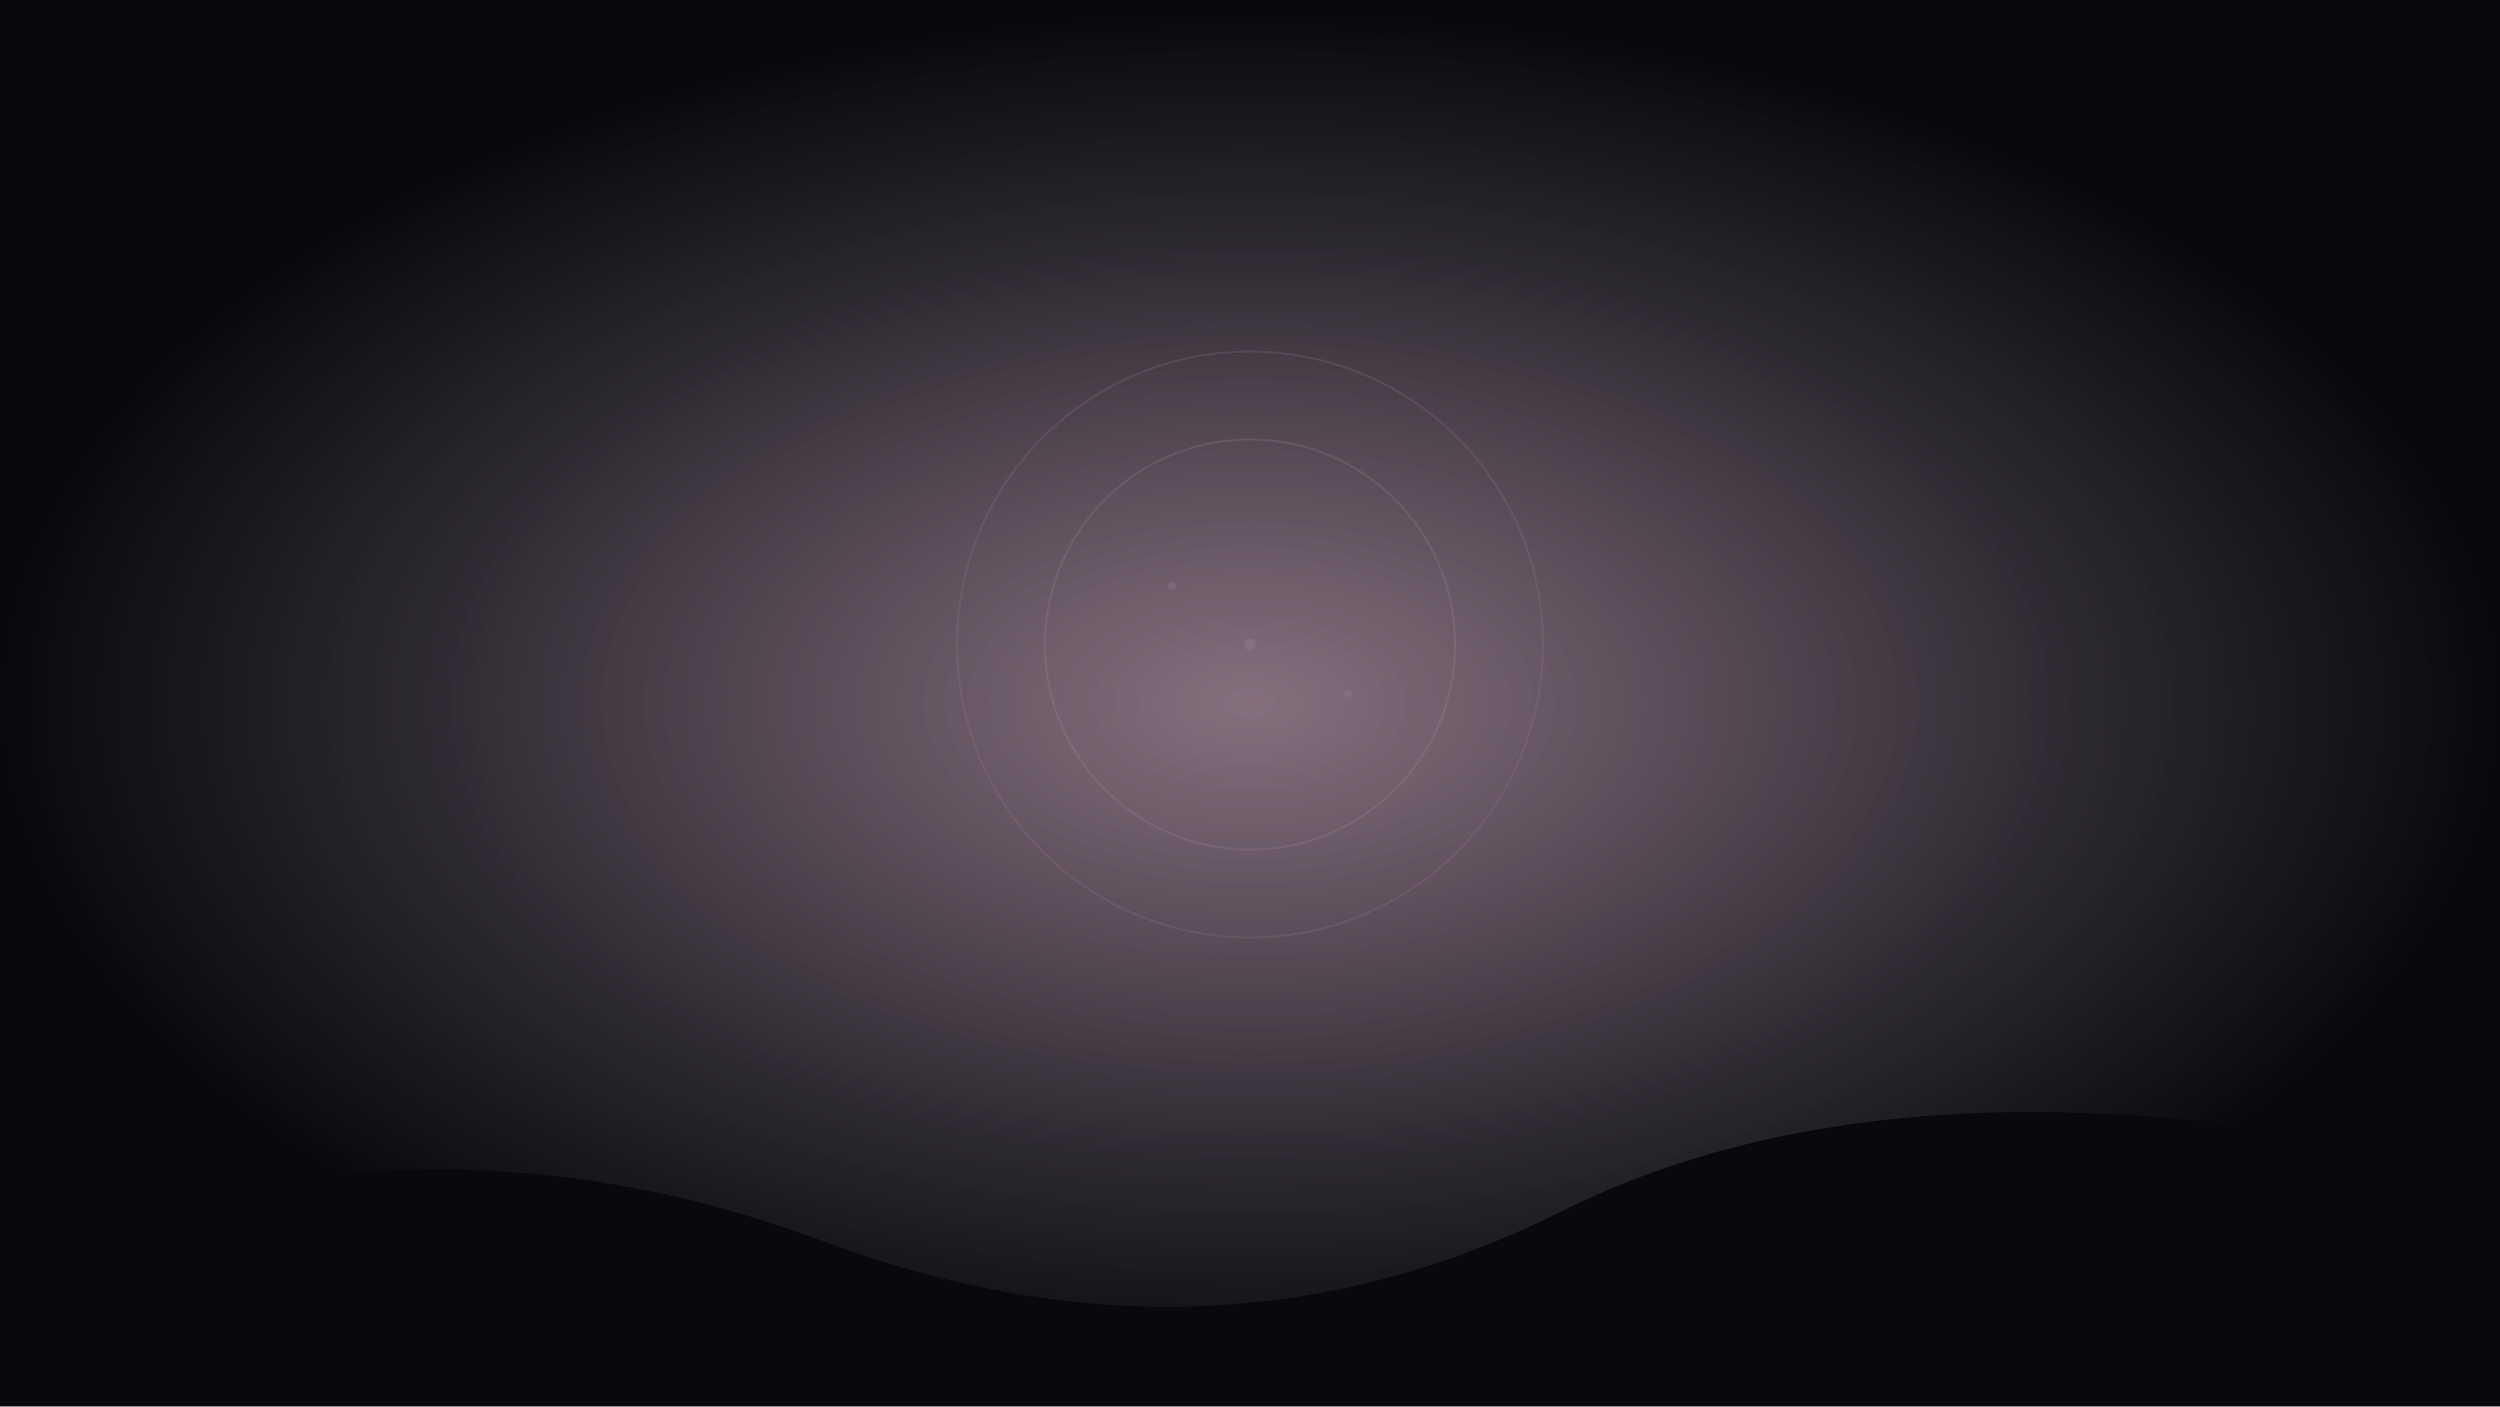
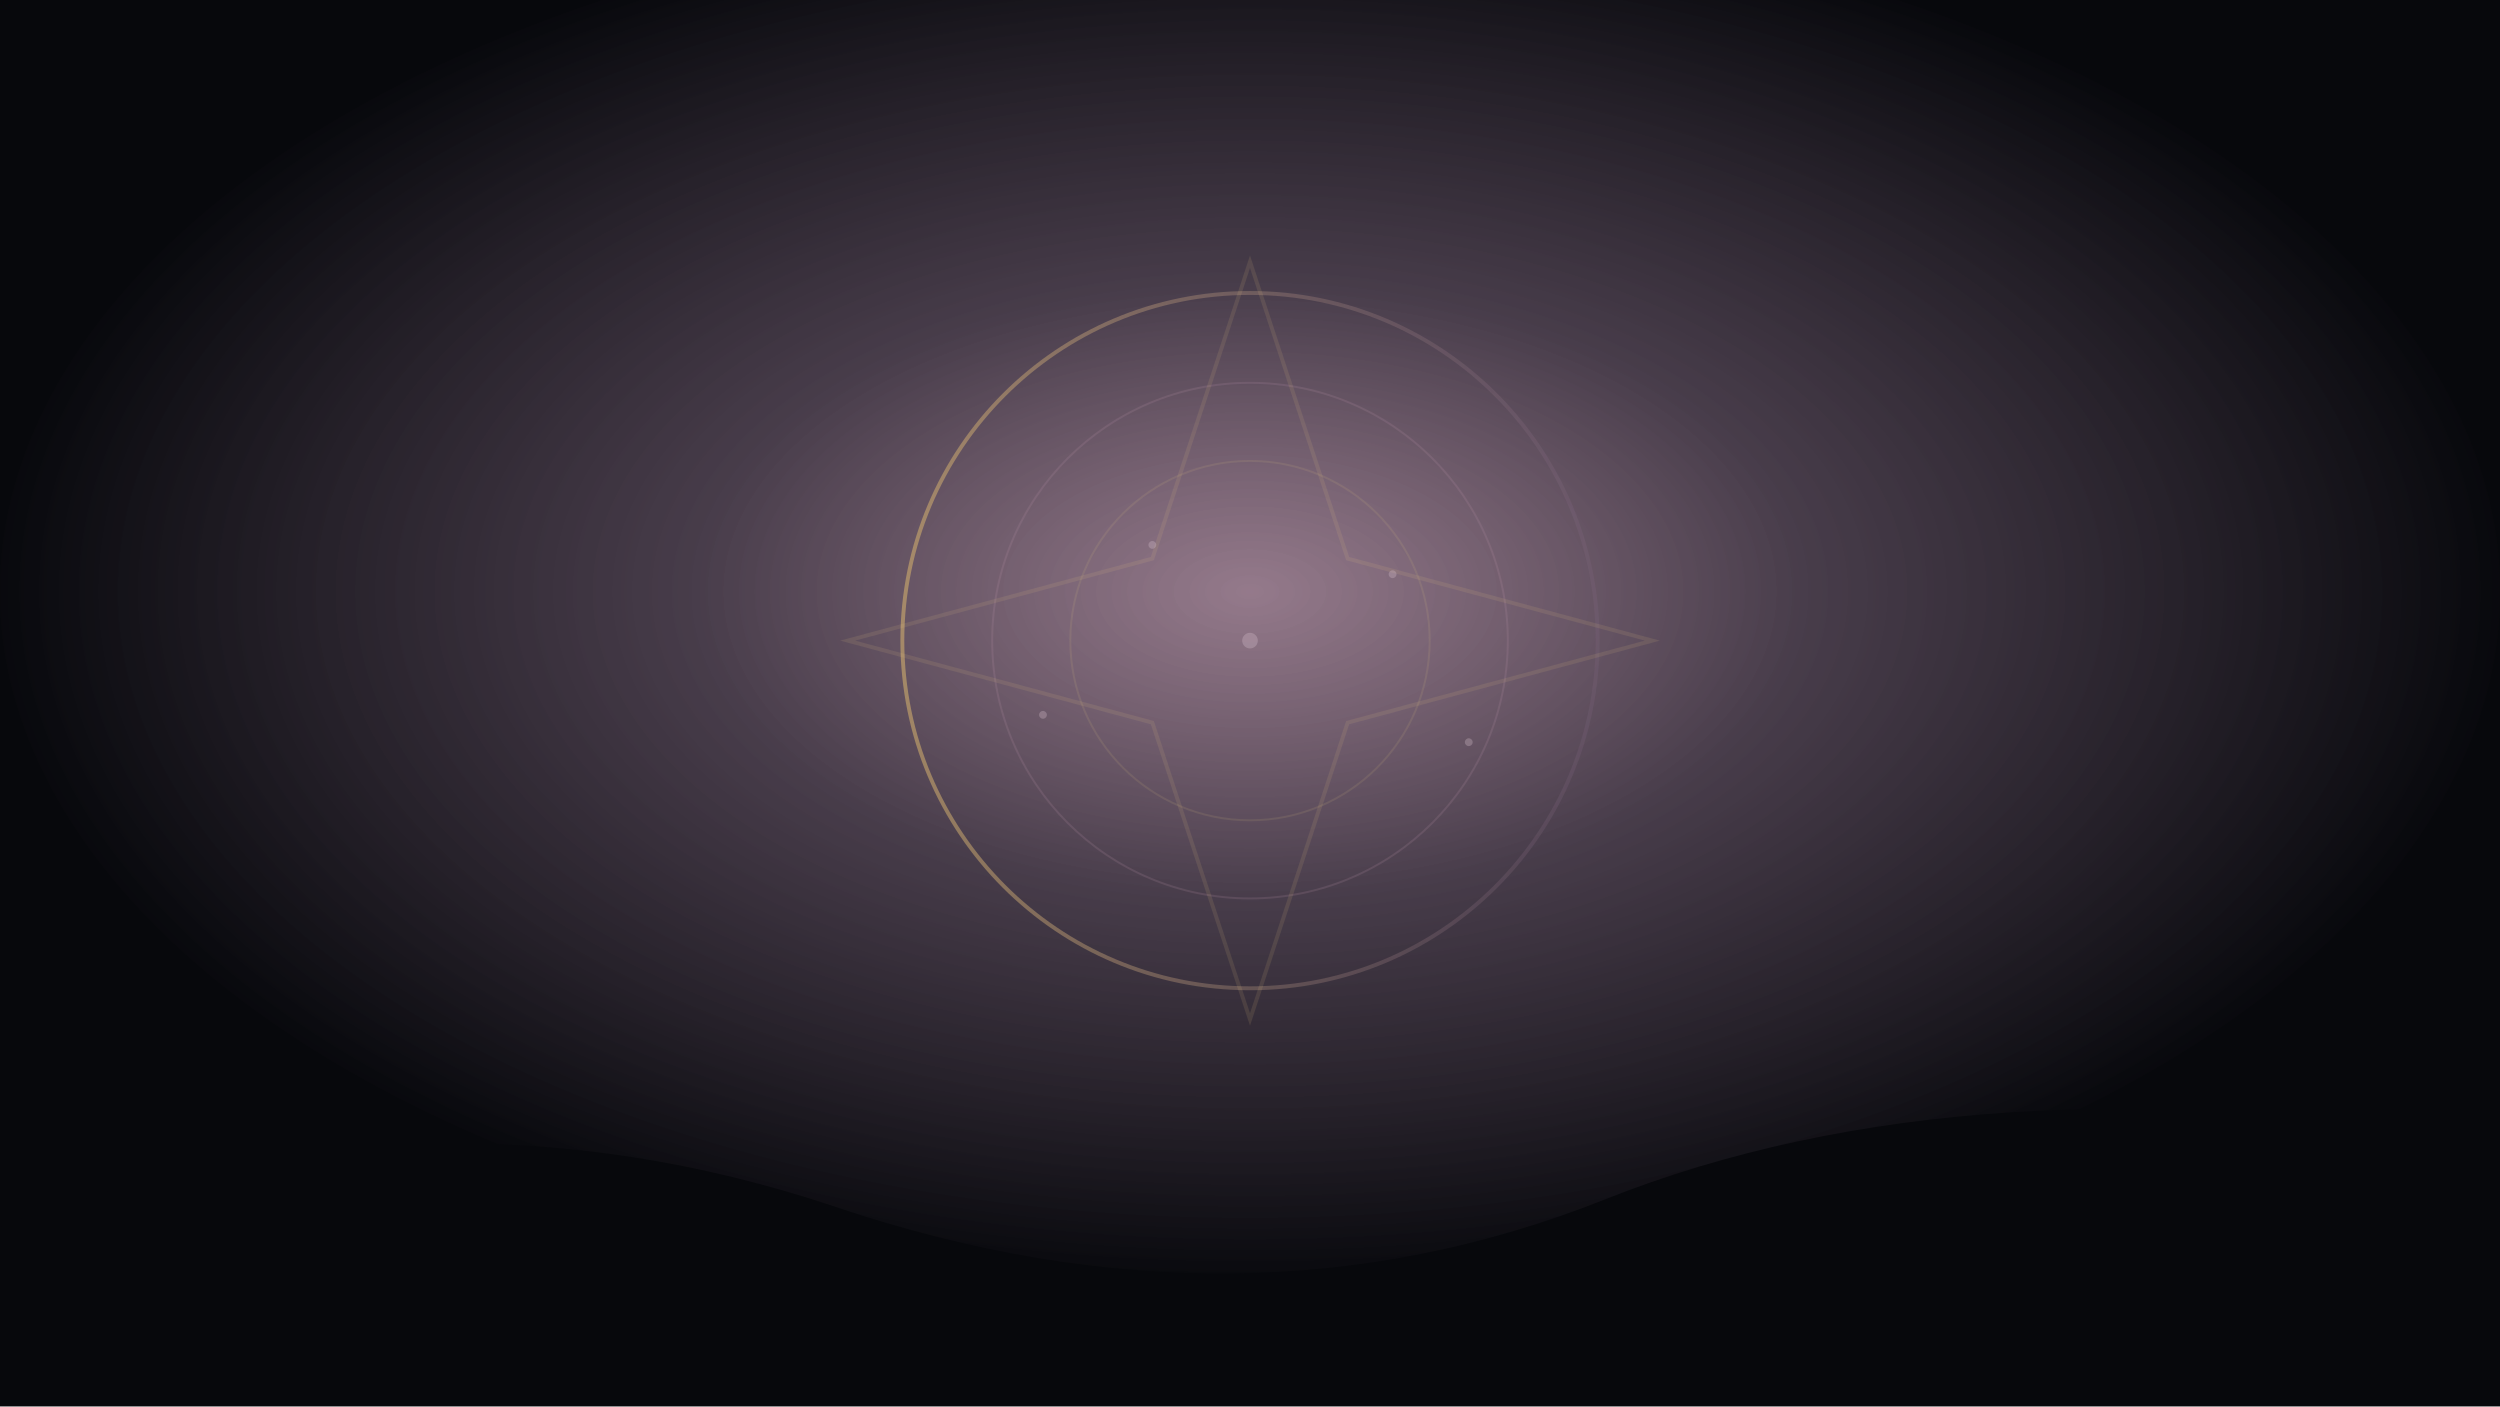
- <svg xmlns="http://www.w3.org/2000/svg" width="1280" height="720">
+ <svg xmlns="http://www.w3.org/2000/svg" width="1280" height="720" viewBox="0 0 1280 720">
  <defs>
-     <radialGradient id="g">
-       <stop stop-color="#5c3f52" stop-opacity=".75" />
-       <stop offset=".65" stop-color="#17121b" stop-opacity=".9" />
+     <radialGradient id="g" cx=".5" cy=".42">
+       <stop stop-color="#6b465e" stop-opacity=".72" />
+       <stop offset=".44" stop-color="#2a1d2d" stop-opacity=".86" />
      <stop offset="1" stop-color="#07080c" />
    </radialGradient>
+     <linearGradient id="ring">
+       <stop stop-color="#d9b56d" stop-opacity=".55" />
+       <stop offset="1" stop-color="#8e7091" stop-opacity=".15" />
+     </linearGradient>
  </defs>
  <rect width="1280" height="720" fill="url(#g)" />
-   <circle cx="640" cy="330" r="150" fill="none" stroke="#9b7189" stroke-width="1" opacity=".25" />
-   <circle cx="640" cy="330" r="105" fill="none" stroke="#b996a9" stroke-width="1" opacity=".18" />
-   <path d="M0 640 Q220 560 420 635 T800 620 T1280 600 V720 H0Z" fill="#08090c" />
-   <g fill="#b99aaa" opacity=".18">
-     <circle cx="640" cy="330" r="3" />
-     <circle cx="600" cy="300" r="2" />
-     <circle cx="690" cy="355" r="2" />
+   <circle cx="640" cy="328" r="178" fill="none" stroke="url(#ring)" stroke-width="2" />
+   <circle cx="640" cy="328" r="132" fill="none" stroke="#b792ab" stroke-opacity=".18" stroke-width="1" />
+   <circle cx="640" cy="328" r="92" fill="none" stroke="#e0c27d" stroke-opacity=".12" />
+   <path d="M640 134L690 286L846 328L690 370L640 522L590 370L434 328L590 286Z" fill="none" stroke="#e4c67f" stroke-opacity=".12" stroke-width="2" />
+   <path d="M0 628Q220 548 428 618T822 614T1280 584V720H0Z" fill="#07080c" />
+   <g fill="#d9c3d1" opacity=".3">
+     <circle cx="640" cy="328" r="4" />
+     <circle cx="590" cy="279" r="2" />
+     <circle cx="713" cy="294" r="2" />
+     <circle cx="752" cy="380" r="2" />
+     <circle cx="534" cy="366" r="2" />
  </g>
</svg>
